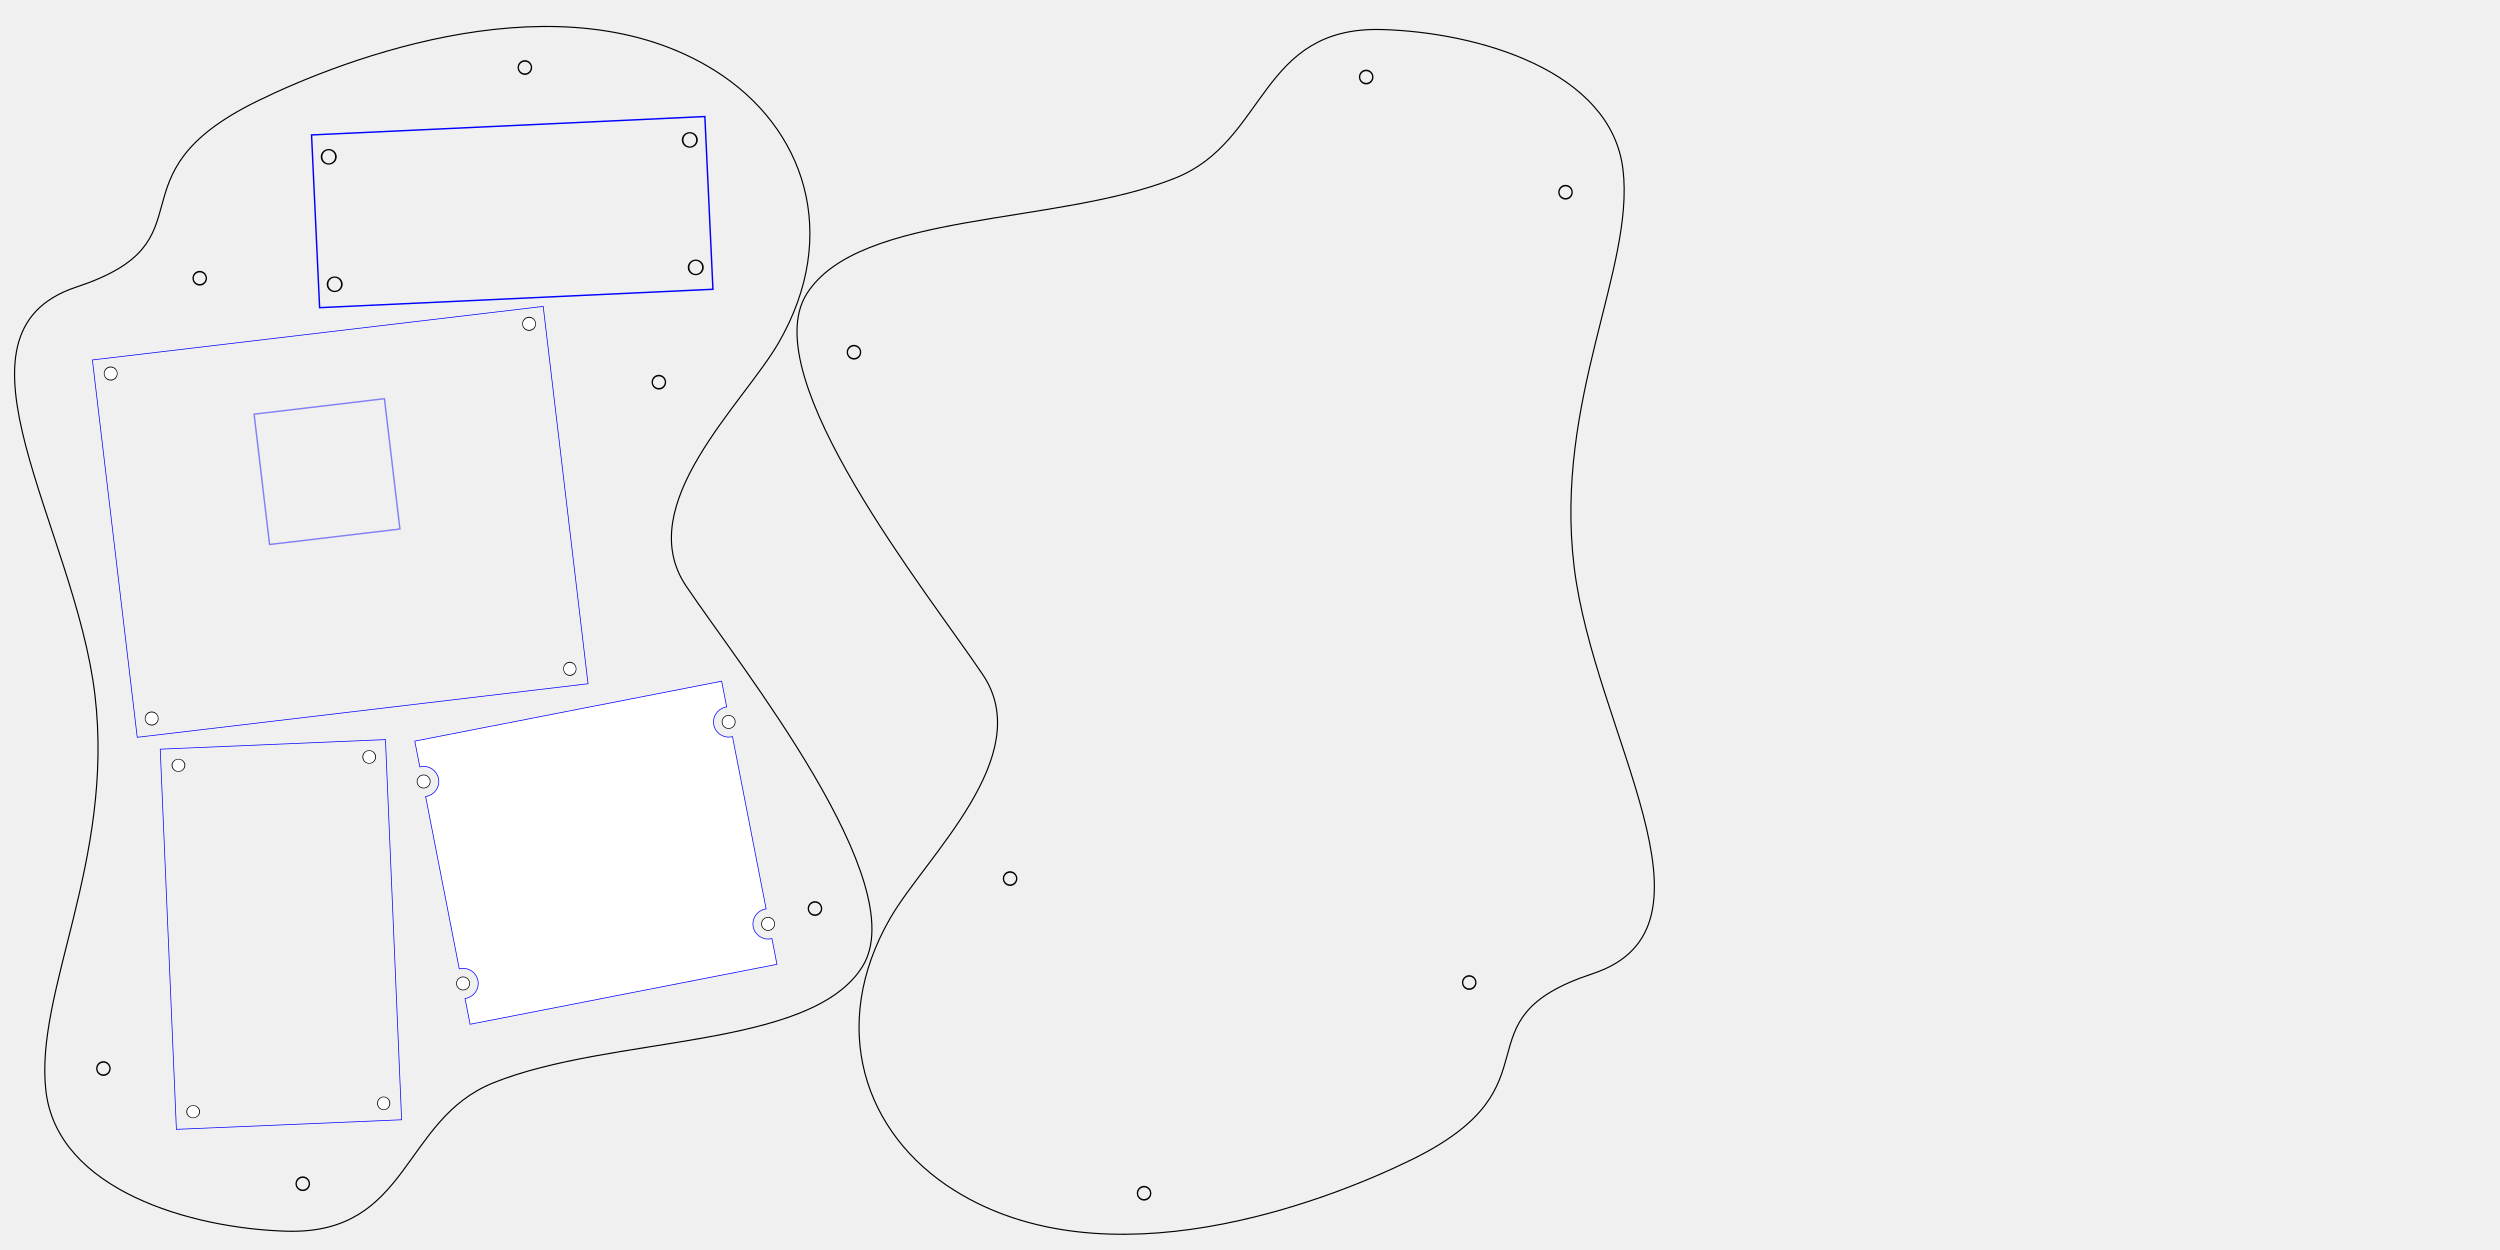
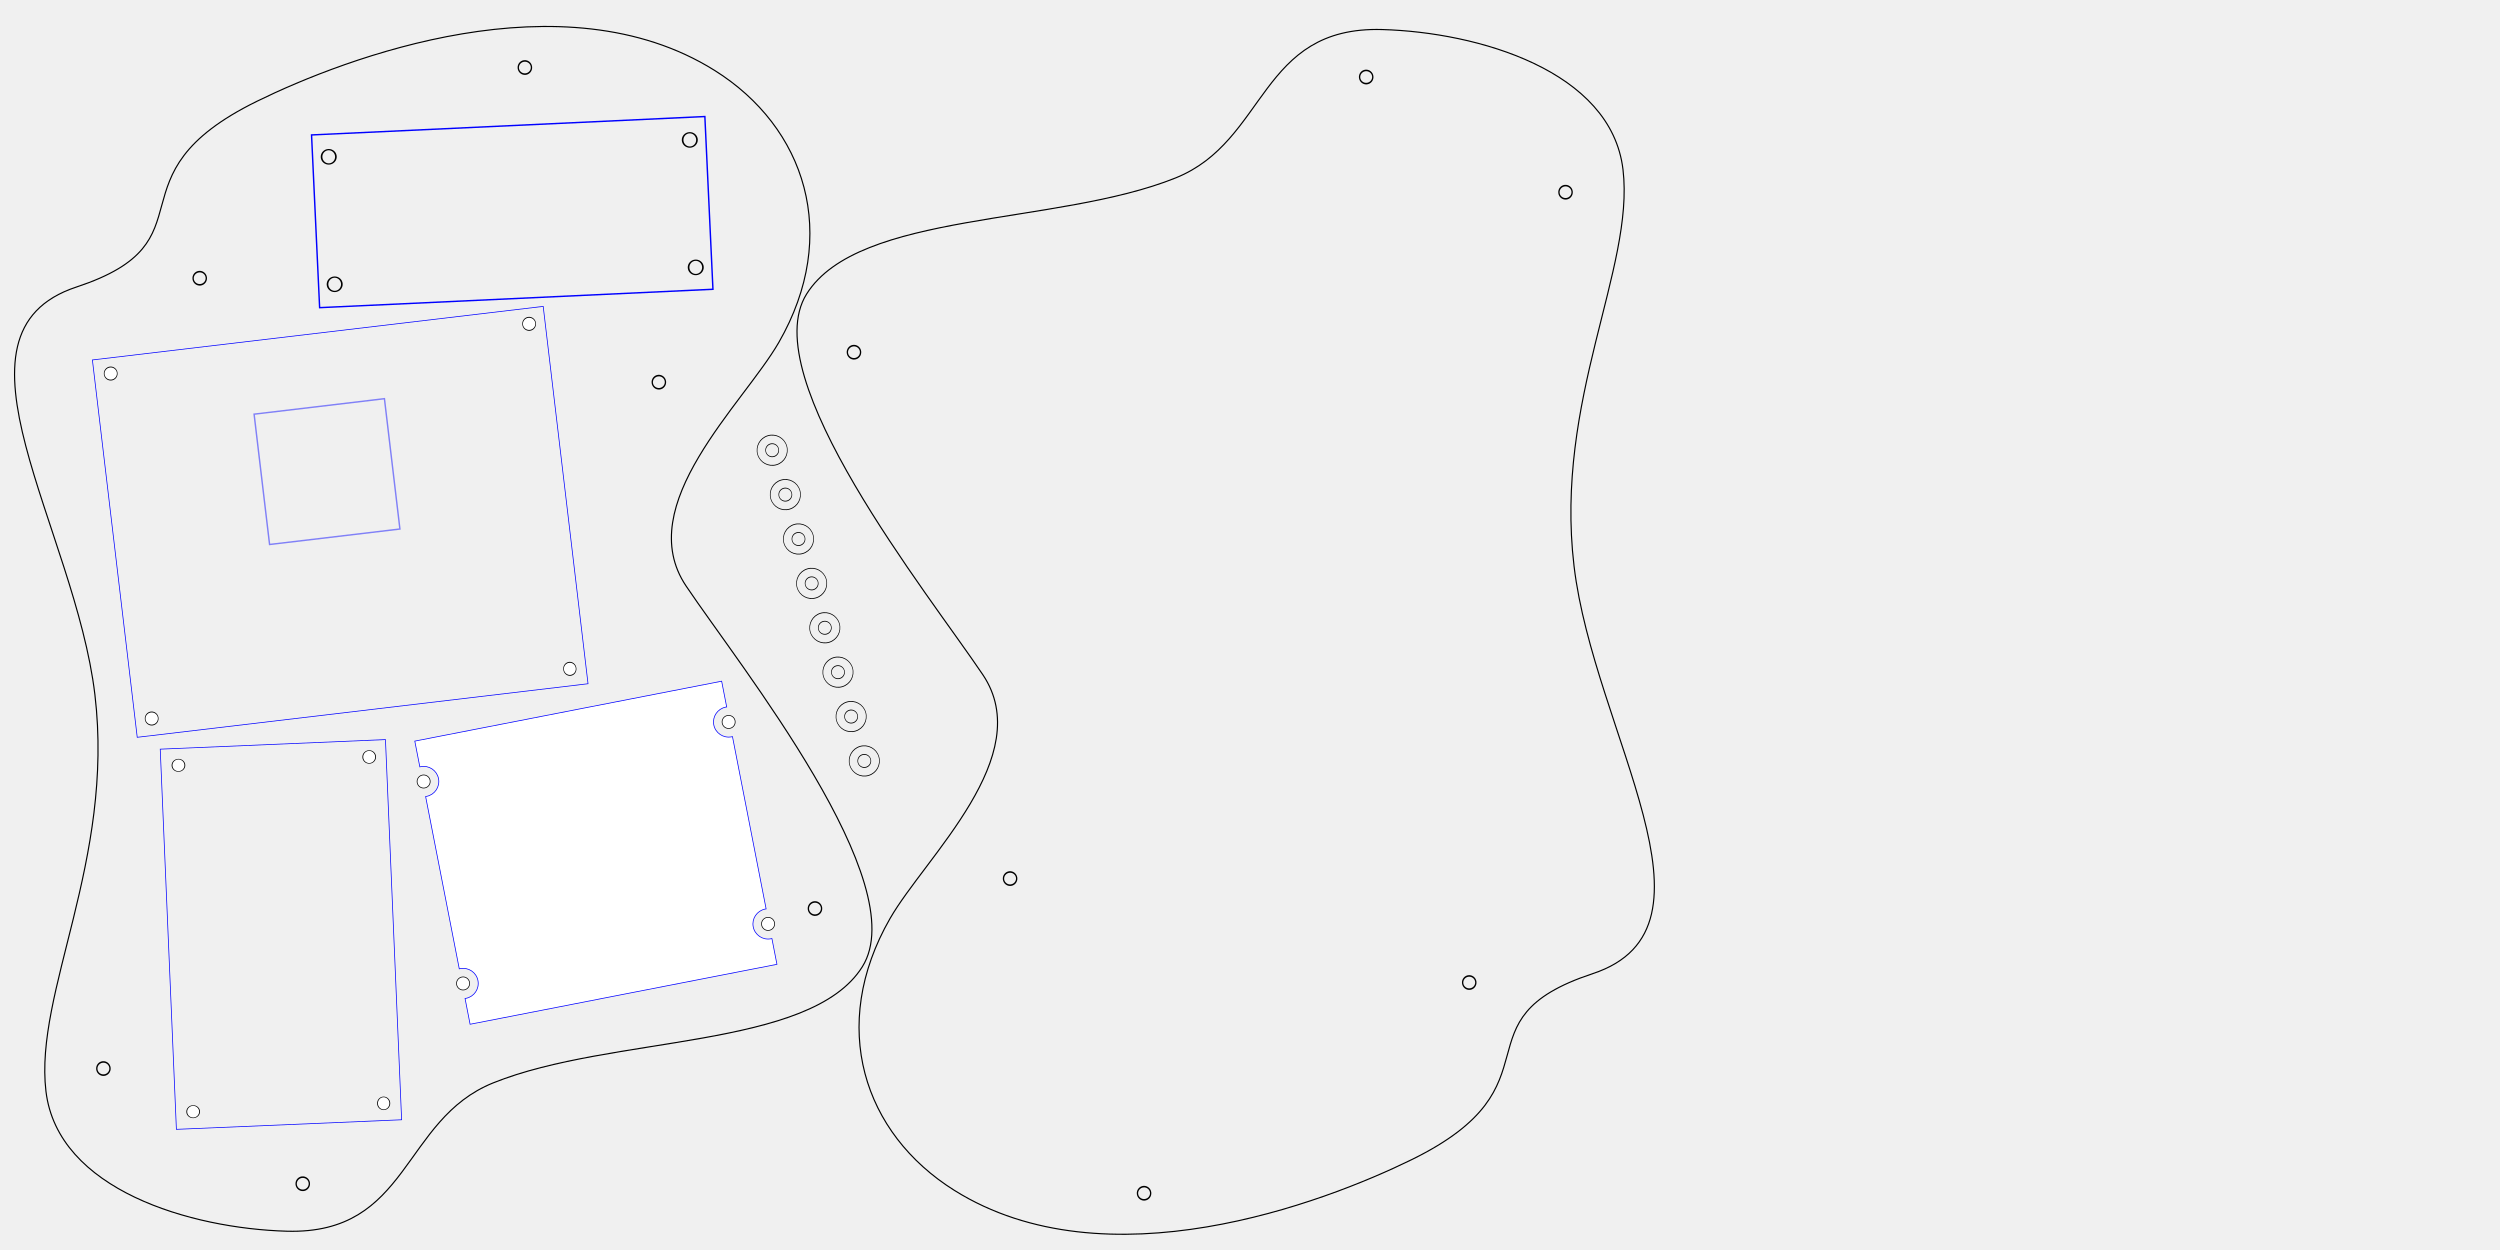
<svg xmlns="http://www.w3.org/2000/svg" width="2160" height="1080" id="svg2" version="1.0">
  <defs id="defs4">
    </defs>
  <g id="layer1">
    <flowRoot xml:space="preserve" id="flowRoot3394" style="font-size:12px;font-style:normal;font-weight:normal;text-align:center;text-anchor:middle;fill:#000000;fill-opacity:1;stroke:none;font-family:Bitstream Vera Sans" transform="matrix(4.125074,0,0,4.125074,-470.6281,-3578.155)">
      <flowRegion id="flowRegion3396">
        <rect id="rect3398" width="385.259" height="122.268" x="136.11" y="1248.407" />
      </flowRegion>
      <flowPara id="flowPara3400" />
    </flowRoot>
    <flowRoot xml:space="preserve" id="flowRoot3089" style="font-size:40px;font-style:normal;font-weight:normal;fill:#000000;fill-opacity:1;stroke:none;font-family:Bitstream Vera Sans" transform="translate(-1.9073486e-6,281.25)">
      <flowRegion id="flowRegion3091">
        <rect id="rect3093" width="91.336" height="77.206" x="101.428" y="220.132" />
      </flowRegion>
      <flowPara id="flowPara3095">operand</flowPara>
    </flowRoot>
    <g id="g3632" transform="translate(-419.9459,126)" />
    <g transform="matrix(0.9972173,-0.07454927,0.07454927,0.9972173,-424.5781,240.8643)" id="g3282" />
    <g id="g3929" transform="matrix(0.9930179,-0.1179637,0.1179637,0.9930179,-84.81236,65.47388)">
      <path id="path3257" d="m 766.156,440.594 270.125,0 0,22.688 c -0.268,-0.017 -0.54,-0.031 -0.812,-0.031 -7.223,0 -13.094,5.84 -13.094,13.062 0,7.222 5.871,13.094 13.094,13.094 0.273,0 0.544,-0.015 0.812,-0.031 l 0,151.688 c -0.268,-0.017 -0.54,-0.031 -0.812,-0.031 -7.223,0 -13.094,5.84 -13.094,13.062 0,7.222 5.871,13.094 13.094,13.094 0.273,0 0.544,-0.015 0.812,-0.031 l 0,22.688 -270.125,0 0,-22.688 c 0.269,0.017 0.54,0.031 0.812,0.031 7.222,0 13.094,-5.872 13.094,-13.094 0,-7.222 -5.872,-13.062 -13.094,-13.062 -0.273,0 -0.544,0.015 -0.812,0.031 l 0,-151.688 c 0.269,0.017 0.54,0.031 0.812,0.031 7.222,0 13.094,-5.872 13.094,-13.094 0,-7.222 -5.872,-13.062 -13.094,-13.062 -0.273,0 -0.544,0.015 -0.812,0.031 l 0,-22.688 z" style="color:#000000;fill:#ffffff;fill-opacity:1;fill-rule:evenodd;stroke:#0000ff;stroke-width:0.625;stroke-linecap:butt;stroke-linejoin:miter;stroke-miterlimit:4;stroke-opacity:1;stroke-dasharray:none;stroke-dashoffset:0;marker:none;visibility:visible;display:inline;overflow:visible;enable-background:accumulate" transform="matrix(0.9972173,-0.07454927,0.07454927,0.9972173,-424.5781,240.8643)" />
      <path id="path3255" d="m 766.969,470.656 c 3.122,0 5.656,2.535 5.656,5.656 0,3.122 -2.535,5.656 -5.656,5.656 -3.122,0 -5.656,-2.535 -5.656,-5.656 0,-3.122 2.535,-5.656 5.656,-5.656 z" style="color:#000000;fill:#ffffff;fill-opacity:1;fill-rule:evenodd;stroke:#000000;stroke-width:0.625;stroke-linecap:butt;stroke-linejoin:miter;stroke-miterlimit:4;stroke-opacity:1;stroke-dasharray:none;stroke-dashoffset:0;marker:none;visibility:visible;display:inline;overflow:visible;enable-background:accumulate" transform="matrix(0.9972173,-0.07454927,0.07454927,0.9972173,-424.5781,240.8643)" />
      <path id="path3253" d="m 1035.469,470.656 c 3.121,0 5.656,2.535 5.656,5.656 0,3.122 -2.535,5.656 -5.656,5.656 -3.122,0 -5.656,-2.535 -5.656,-5.656 0,-3.122 2.534,-5.656 5.656,-5.656 z" style="color:#000000;fill:#ffffff;fill-opacity:1;fill-rule:evenodd;stroke:#000000;stroke-width:0.625;stroke-linecap:butt;stroke-linejoin:miter;stroke-miterlimit:4;stroke-opacity:1;stroke-dasharray:none;stroke-dashoffset:0;marker:none;visibility:visible;display:inline;overflow:visible;enable-background:accumulate" transform="matrix(0.9972173,-0.07454927,0.07454927,0.9972173,-424.5781,240.8643)" />
      <path id="path3251" d="m 766.969,648.438 c 3.122,0 5.656,2.535 5.656,5.656 0,3.122 -2.535,5.656 -5.656,5.656 -3.122,0 -5.656,-2.535 -5.656,-5.656 0,-3.122 2.535,-5.656 5.656,-5.656 z" style="color:#000000;fill:#ffffff;fill-opacity:1;fill-rule:evenodd;stroke:#000000;stroke-width:0.625;stroke-linecap:butt;stroke-linejoin:miter;stroke-miterlimit:4;stroke-opacity:1;stroke-dasharray:none;stroke-dashoffset:0;marker:none;visibility:visible;display:inline;overflow:visible;enable-background:accumulate" transform="matrix(0.9972173,-0.07454927,0.07454927,0.9972173,-424.5781,240.8643)" />
      <path id="rect3232" d="m 1035.469,648.438 c 3.121,0 5.656,2.535 5.656,5.656 0,3.122 -2.535,5.656 -5.656,5.656 -3.122,0 -5.656,-2.535 -5.656,-5.656 0,-3.122 2.535,-5.656 5.656,-5.656 z" style="color:#000000;fill:#ffffff;fill-opacity:1;fill-rule:evenodd;stroke:#000000;stroke-width:0.625;stroke-linecap:butt;stroke-linejoin:miter;stroke-miterlimit:4;stroke-opacity:1;stroke-dasharray:none;stroke-dashoffset:0;marker:none;visibility:visible;display:inline;overflow:visible;enable-background:accumulate" transform="matrix(0.9972173,-0.07454927,0.07454927,0.9972173,-424.5781,240.8643)" />
      <g transform="matrix(0.9974448,0.07144149,-0.07144149,0.9974448,-142.0974,-8.591953)" id="g3888">
        <rect style="color:#000000;fill:none;stroke:#0000ff;stroke-width:1.25;stroke-linecap:butt;stroke-linejoin:miter;stroke-miterlimit:4;stroke-opacity:1;stroke-dasharray:none;stroke-dashoffset:0;marker:none;visibility:visible;display:inline;overflow:visible;enable-background:accumulate" id="rect2976" width="340.2" height="149.4" x="493.561" y="66.009" />
        <path style="color:#000000;fill:none;stroke:#000000;stroke-width:9.387;stroke-miterlimit:4;stroke-dasharray:none;marker:none;visibility:visible;display:inline;overflow:visible;enable-background:accumulate" id="path2984" d="m 265.872,264.706 c 0,29.289 -18.362,53.033 -41.012,53.033 -22.65,0 -41.012,-23.744 -41.012,-53.033 0,-29.289 18.362,-53.033 41.012,-53.033 22.65,0 41.012,23.744 41.012,53.033 z" transform="matrix(0.1514184,0,0,0.1170969,473.4626,54.58764)" />
        <path transform="matrix(0.1514184,0,0,0.1170969,785.7626,54.58764)" d="m 265.872,264.706 c 0,29.289 -18.362,53.033 -41.012,53.033 -22.65,0 -41.012,-23.744 -41.012,-53.033 0,-29.289 18.362,-53.033 41.012,-53.033 22.65,0 41.012,23.744 41.012,53.033 z" id="path3758" style="color:#000000;fill:none;stroke:#000000;stroke-width:9.387;stroke-miterlimit:4;stroke-dasharray:none;marker:none;visibility:visible;display:inline;overflow:visible;enable-background:accumulate" />
        <path transform="matrix(0.1514184,0,0,0.1170969,473.4626,164.8376)" d="m 265.872,264.706 c 0,29.289 -18.362,53.033 -41.012,53.033 -22.65,0 -41.012,-23.744 -41.012,-53.033 0,-29.289 18.362,-53.033 41.012,-53.033 22.65,0 41.012,23.744 41.012,53.033 z" id="path3760" style="color:#000000;fill:none;stroke:#000000;stroke-width:9.387;stroke-miterlimit:4;stroke-dasharray:none;marker:none;visibility:visible;display:inline;overflow:visible;enable-background:accumulate" />
        <path style="color:#000000;fill:none;stroke:#000000;stroke-width:9.387;stroke-miterlimit:4;stroke-dasharray:none;marker:none;visibility:visible;display:inline;overflow:visible;enable-background:accumulate" id="path3762" d="m 265.872,264.706 c 0,29.289 -18.362,53.033 -41.012,53.033 -22.65,0 -41.012,-23.744 -41.012,-53.033 0,-29.289 18.362,-53.033 41.012,-53.033 22.65,0 41.012,23.744 41.012,53.033 z" transform="matrix(0.1514184,0,0,0.1170969,785.7626,164.8376)" />
      </g>
      <g style="stroke:#000000" id="g3010" transform="translate(-941.2122,-251.1463)">
        <g style="stroke-width:1" transform="matrix(0.9971308,0.07569792,-0.07569792,0.9971308,623.2418,417.7249)" id="g3903">
          <rect style="fill:none;stroke:#0000ff;stroke-width:0.625;stroke-linecap:butt;stroke-linejoin:miter;stroke-miterlimit:4;stroke-opacity:1;stroke-dasharray:none" id="rect2615" width="328.775" height="194.765" x="-729.36" y="502.805" transform="matrix(0,-1,1,0,0,0)" />
          <path style="fill:#ffffff;fill-opacity:1;fill-rule:evenodd;stroke:#000000;stroke-width:2.245;stroke-linecap:butt;stroke-linejoin:miter;stroke-miterlimit:4;stroke-opacity:1;stroke-dasharray:none" id="path2621" d="m 151.875,-39.375 c 0,9.32 -10.074,16.875 -22.5,16.875 -12.426,0 -22.5,-7.555 -22.5,-16.875 0,-9.32 10.074,-16.875 22.5,-16.875 12.426,0 22.5,7.555 22.5,16.875 z" transform="matrix(0,-0.2461111,0.3148148,0,695.0682,746.3477)" />
          <path transform="matrix(0,-0.2361111,0.3281482,0,530.8482,745.2789)" d="m 151.875,-39.375 c 0,9.32 -10.074,16.875 -22.5,16.875 -12.426,0 -22.5,-7.555 -22.5,-16.875 0,-9.32 10.074,-16.875 22.5,-16.875 12.426,0 22.5,7.555 22.5,16.875 z" id="path2395" style="fill:#ffffff;fill-opacity:1;fill-rule:evenodd;stroke:#000000;stroke-width:2.245;stroke-linecap:butt;stroke-linejoin:miter;stroke-miterlimit:4;stroke-opacity:1;stroke-dasharray:none" />
          <path transform="matrix(0,-0.2461111,0.3281482,0,695.8182,446.8277)" d="m 151.875,-39.375 c 0,9.32 -10.074,16.875 -22.5,16.875 -12.426,0 -22.5,-7.555 -22.5,-16.875 0,-9.32 10.074,-16.875 22.5,-16.875 12.426,0 22.5,7.555 22.5,16.875 z" id="path2397" style="fill:#ffffff;fill-opacity:1;fill-rule:evenodd;stroke:#000000;stroke-width:2.199;stroke-linecap:butt;stroke-linejoin:miter;stroke-miterlimit:4;stroke-opacity:1;stroke-dasharray:none" />
          <path style="fill:#ffffff;fill-opacity:1;fill-rule:evenodd;stroke:#000000;stroke-width:2.245;stroke-linecap:butt;stroke-linejoin:miter;stroke-miterlimit:4;stroke-opacity:1;stroke-dasharray:none" id="path2399" d="m 151.875,-39.375 c 0,9.32 -10.074,16.875 -22.5,16.875 -12.426,0 -22.5,-7.555 -22.5,-16.875 0,-9.32 10.074,-16.875 22.5,-16.875 12.426,0 22.5,7.555 22.5,16.875 z" transform="matrix(0,-0.2361111,0.3281482,0,530.8482,445.7589)" />
        </g>
        <path id="path3910" d="m 1069.417,450.197 c 124.769,-25.318 35.178,-92.254 173.992,-141.025 80.838,-28.402 275.179,-76.71 395.603,20.146 72.157,58.035 91.575,153.846 27.473,239.926 -36.755,49.357 -142.857,124.542 -104.395,199.633 38.461,75.091 165.501,278.648 112.388,344.582 -53.113,65.934 -221.781,33.083 -328.504,62.011 -82.374,22.327 -86.996,121.794 -192.307,106.227 -81.752,-12.085 -192.307,-58.608 -192.307,-144.688 0,-86.08 82.417,-190.476 82.417,-335.164 0,-144.688 -99.128,-326.329 25.641,-351.647 z" style="fill:none;stroke:#000000;stroke-width:1px;stroke-linecap:butt;stroke-linejoin:miter;stroke-opacity:1" />
        <path transform="matrix(0.4457716,0,0,0.5200668,1251.255,432.6442)" d="m -155.677,43.374 c 0,6.069 -5.74,10.989 -12.82,10.989 -7.081,0 -12.82,-4.92 -12.82,-10.989 0,-6.069 5.74,-10.989 12.82,-10.989 7.081,0 12.82,4.92 12.82,10.989 z" id="path3912" style="color:#000000;fill:none;stroke:#000000;stroke-width:2.596;stroke-linecap:butt;stroke-linejoin:miter;stroke-miterlimit:4;stroke-opacity:1;stroke-dasharray:none;stroke-dashoffset:0;marker:none;visibility:visible;display:inline;overflow:visible;enable-background:accumulate" />
        <path style="color:#000000;fill:none;stroke:#000000;stroke-width:2.596;stroke-linecap:butt;stroke-linejoin:miter;stroke-miterlimit:4;stroke-opacity:1;stroke-dasharray:none;stroke-dashoffset:0;marker:none;visibility:visible;display:inline;overflow:visible;enable-background:accumulate" id="path3914" d="m -155.677,43.374 c 0,6.069 -5.74,10.989 -12.82,10.989 -7.081,0 -12.82,-4.92 -12.82,-10.989 0,-6.069 5.74,-10.989 12.82,-10.989 7.081,0 12.82,4.92 12.82,10.989 z" transform="matrix(0.4457716,0,0,0.5200668,1551.71,285.007)" />
        <path transform="matrix(0.4457716,0,0,0.5200668,1634.594,568.6258)" d="m -155.677,43.374 c 0,6.069 -5.74,10.989 -12.82,10.989 -7.081,0 -12.82,-4.92 -12.82,-10.989 0,-6.069 5.74,-10.989 12.82,-10.989 7.081,0 12.82,4.92 12.82,10.989 z" id="path3916" style="color:#000000;fill:none;stroke:#000000;stroke-width:2.596;stroke-linecap:butt;stroke-linejoin:miter;stroke-miterlimit:4;stroke-opacity:1;stroke-dasharray:none;stroke-dashoffset:0;marker:none;visibility:visible;display:inline;overflow:visible;enable-background:accumulate" />
        <path style="color:#000000;fill:none;stroke:#000000;stroke-width:2.596;stroke-linecap:butt;stroke-linejoin:miter;stroke-miterlimit:4;stroke-opacity:1;stroke-dasharray:none;stroke-dashoffset:0;marker:none;visibility:visible;display:inline;overflow:visible;enable-background:accumulate" id="path3918" d="m -155.677,43.374 c 0,6.069 -5.74,10.989 -12.82,10.989 -7.081,0 -12.82,-4.92 -12.82,-10.989 0,-6.069 5.74,-10.989 12.82,-10.989 7.081,0 12.82,4.92 12.82,10.989 z" transform="matrix(0.4457716,0,0,0.5200668,1247.37,1220.042)" />
        <path transform="matrix(0.4457716,0,0,0.5200668,1088.078,1100.897)" d="m -155.677,43.374 c 0,6.069 -5.74,10.989 -12.82,10.989 -7.081,0 -12.82,-4.92 -12.82,-10.989 0,-6.069 5.74,-10.989 12.82,-10.989 7.081,0 12.82,4.92 12.82,10.989 z" id="path3920" style="color:#000000;fill:none;stroke:#000000;stroke-width:2.596;stroke-linecap:butt;stroke-linejoin:miter;stroke-miterlimit:4;stroke-opacity:1;stroke-dasharray:none;stroke-dashoffset:0;marker:none;visibility:visible;display:inline;overflow:visible;enable-background:accumulate" />
        <path transform="matrix(0.4457716,0,0,0.5200668,1714.888,1036.143)" d="m -155.677,43.374 c 0,6.069 -5.74,10.989 -12.82,10.989 -7.081,0 -12.82,-4.92 -12.82,-10.989 0,-6.069 5.74,-10.989 12.82,-10.989 7.081,0 12.82,4.92 12.82,10.989 z" id="path3922" style="color:#000000;fill:none;stroke:#000000;stroke-width:2.596;stroke-linecap:butt;stroke-linejoin:miter;stroke-miterlimit:4;stroke-opacity:1;stroke-dasharray:none;stroke-dashoffset:0;marker:none;visibility:visible;display:inline;overflow:visible;enable-background:accumulate" />
      </g>
      <g transform="translate(407.1593,603.575)" id="g3880">
        <g transform="translate(33.51952,-224.2211)" id="g3895">
          <rect y="-116.129" x="-306.141" height="328.325" width="392.225" id="rect3484-7" style="fill:none;stroke:#0000ff;stroke-width:0.625;stroke-linecap:butt;stroke-linejoin:miter;stroke-miterlimit:4;stroke-opacity:1;stroke-dasharray:none" />
          <path transform="matrix(0.2511368,0,0,0.334849,-324.3123,210.7461)" d="m 151.875,-39.375 c 0,9.32 -10.074,16.875 -22.5,16.875 -12.426,0 -22.5,-7.555 -22.5,-16.875 0,-9.32 10.074,-16.875 22.5,-16.875 12.426,0 22.5,7.555 22.5,16.875 z" id="path3486" style="fill:#ffffff;fill-opacity:1;fill-rule:evenodd;stroke:#000000;stroke-width:2.306;stroke-linecap:butt;stroke-linejoin:miter;stroke-miterlimit:4;stroke-opacity:1;stroke-dasharray:none" />
          <path style="fill:#ffffff;fill-opacity:1;fill-rule:evenodd;stroke:#000000;stroke-width:2.306;stroke-linecap:butt;stroke-linejoin:miter;stroke-miterlimit:4;stroke-opacity:1;stroke-dasharray:none" id="path3488" d="m 151.875,-39.375 c 0,9.32 -10.074,16.875 -22.5,16.875 -12.426,0 -22.5,-7.555 -22.5,-16.875 0,-9.32 10.074,-16.875 22.5,-16.875 12.426,0 22.5,7.555 22.5,16.875 z" transform="matrix(0.2410965,0,0,0.335238,40.80422,210.7614)" />
          <path style="fill:#ffffff;fill-opacity:1;fill-rule:evenodd;stroke:#000000;stroke-width:2.306;stroke-linecap:butt;stroke-linejoin:miter;stroke-miterlimit:4;stroke-opacity:1;stroke-dasharray:none" id="path3490" d="m 151.875,-39.375 c 0,9.32 -10.074,16.875 -22.5,16.875 -12.426,0 -22.5,-7.555 -22.5,-16.875 0,-9.32 10.074,-16.875 22.5,-16.875 12.426,0 22.5,7.555 22.5,16.875 z" transform="matrix(0.2511368,0,0,0.334849,-324.3123,-89.40388)" />
          <path transform="matrix(0.2511368,0,0,0.334849,39.73772,-89.40388)" d="m 151.875,-39.375 c 0,9.32 -10.074,16.875 -22.5,16.875 -12.426,0 -22.5,-7.555 -22.5,-16.875 0,-9.32 10.074,-16.875 22.5,-16.875 12.426,0 22.5,7.555 22.5,16.875 z" id="path3492-4" style="fill:#ffffff;fill-opacity:1;fill-rule:evenodd;stroke:#000000;stroke-width:2.306;stroke-linecap:butt;stroke-linejoin:miter;stroke-miterlimit:4;stroke-opacity:1;stroke-dasharray:none" />
          <rect y="-53.129" x="-172.941" height="113.4" width="113.4" id="rect3878" style="opacity:0.468;color:#000000;fill:none;stroke:#0000ff;stroke-width:1.25;stroke-linecap:butt;stroke-linejoin:miter;stroke-miterlimit:4;stroke-opacity:1;stroke-dasharray:none;stroke-dashoffset:0;marker:none;visibility:visible;display:inline;overflow:visible;enable-background:accumulate" />
        </g>
      </g>
    </g>
    <g transform="matrix(-0.9930179,0.1179637,-0.1179637,-0.9930179,1526.778,1023.823)" id="g4100">
      <g id="g4112" transform="matrix(0.9974448,0.07144149,-0.07144149,0.9974448,-142.0974,-8.591953)" />
      <path id="path4138" d="m 128.205,199.051 c 124.769,-25.318 35.178,-92.254 173.992,-141.025 80.838,-28.402 275.179,-76.71 395.603,20.146 72.157,58.035 91.575,153.846 27.473,239.926 -36.755,49.357 -142.857,124.542 -104.395,199.633 38.461,75.091 165.501,278.648 112.388,344.582 -53.113,65.934 -221.781,33.083 -328.504,62.011 -82.374,22.327 -86.996,121.794 -192.307,106.227 -81.752,-12.085 -192.307,-58.608 -192.307,-144.688 0,-86.08 82.417,-190.476 82.417,-335.164 0,-144.688 -99.128,-326.329 25.641,-351.647 z" style="fill:none;stroke:#000000;stroke-width:1px;stroke-linecap:butt;stroke-linejoin:miter;stroke-opacity:1" />
      <path transform="matrix(0.4457716,0,0,0.5200668,310.0433,181.4979)" d="m -155.677,43.374 a 12.82,10.989 0 1 1 -25.641,0 12.82,10.989 0 1 1 25.641,0 z" id="path4140" style="color:#000000;fill:none;stroke:#000000;stroke-width:2.596;stroke-linecap:butt;stroke-linejoin:miter;stroke-miterlimit:4;stroke-opacity:1;stroke-dasharray:none;stroke-dashoffset:0;marker:none;visibility:visible;display:inline;overflow:visible;enable-background:accumulate" />
      <path style="color:#000000;fill:none;stroke:#000000;stroke-width:2.596;stroke-linecap:butt;stroke-linejoin:miter;stroke-miterlimit:4;stroke-opacity:1;stroke-dasharray:none;stroke-dashoffset:0;marker:none;visibility:visible;display:inline;overflow:visible;enable-background:accumulate" id="path4142" d="m -155.677,43.374 a 12.82,10.989 0 1 1 -25.641,0 12.82,10.989 0 1 1 25.641,0 z" transform="matrix(0.4457716,0,0,0.5200668,610.4979,33.86076)" />
      <path transform="matrix(0.4457716,0,0,0.5200668,693.3819,317.4795)" d="m -155.677,43.374 a 12.82,10.989 0 1 1 -25.641,0 12.82,10.989 0 1 1 25.641,0 z" id="path4144" style="color:#000000;fill:none;stroke:#000000;stroke-width:2.596;stroke-linecap:butt;stroke-linejoin:miter;stroke-miterlimit:4;stroke-opacity:1;stroke-dasharray:none;stroke-dashoffset:0;marker:none;visibility:visible;display:inline;overflow:visible;enable-background:accumulate" />
      <path style="color:#000000;fill:none;stroke:#000000;stroke-width:2.596;stroke-linecap:butt;stroke-linejoin:miter;stroke-miterlimit:4;stroke-opacity:1;stroke-dasharray:none;stroke-dashoffset:0;marker:none;visibility:visible;display:inline;overflow:visible;enable-background:accumulate" id="path4146" d="m -155.677,43.374 a 12.82,10.989 0 1 1 -25.641,0 12.82,10.989 0 1 1 25.641,0 z" transform="matrix(0.4457716,0,0,0.5200668,306.1581,968.8961)" />
      <path transform="matrix(0.4457716,0,0,0.5200668,146.8654,849.7503)" d="m -155.677,43.374 a 12.82,10.989 0 1 1 -25.641,0 12.82,10.989 0 1 1 25.641,0 z" id="path4148" style="color:#000000;fill:none;stroke:#000000;stroke-width:2.596;stroke-linecap:butt;stroke-linejoin:miter;stroke-miterlimit:4;stroke-opacity:1;stroke-dasharray:none;stroke-dashoffset:0;marker:none;visibility:visible;display:inline;overflow:visible;enable-background:accumulate" />
      <path transform="matrix(0.4457716,0,0,0.5200668,773.6758,784.9972)" d="m -155.677,43.374 a 12.82,10.989 0 1 1 -25.641,0 12.82,10.989 0 1 1 25.641,0 z" id="path4150" style="color:#000000;fill:none;stroke:#000000;stroke-width:2.596;stroke-linecap:butt;stroke-linejoin:miter;stroke-miterlimit:4;stroke-opacity:1;stroke-dasharray:none;stroke-dashoffset:0;marker:none;visibility:visible;display:inline;overflow:visible;enable-background:accumulate" />
    </g>
+     <g transform="matrix(0.9587509,-0.2842476,0.2842476,0.9587509,-541.2818,580.3924)" id="g4851">
+       <g id="g4853" transform="translate(133,-354)" style="fill:none">
+         <path transform="matrix(0.5812009,0,0,0.7749345,1004.807,584.5131)" d="m 151.875,-39.375 c 0,9.32 -10.074,16.875 -22.5,16.875 -12.426,0 -22.5,-7.555 -22.5,-16.875 0,-9.32 10.074,-16.875 22.5,-16.875 12.426,0 22.5,7.555 22.5,16.875 z" id="path4855" style="color:#000000;fill:none;fill-opacity:1;fill-rule:evenodd;stroke:#000000;stroke-width:0.931;stroke-linecap:butt;stroke-linejoin:miter;stroke-miterlimit:4;stroke-opacity:1;stroke-dasharray:none;stroke-dashoffset:0;marker:none;visibility:visible;display:inline;overflow:visible;enable-background:accumulate" />
+         <path style="color:#000000;fill:none;fill-opacity:1;fill-rule:evenodd;stroke:#000000;stroke-width:2.155;stroke-linecap:butt;stroke-linejoin:miter;stroke-miterlimit:4;stroke-opacity:1;stroke-dasharray:none;stroke-dashoffset:0;marker:none;visibility:visible;display:inline;overflow:visible;enable-background:accumulate" id="path4857" d="m 151.875,-39.375 c 0,9.32 -10.074,16.875 -22.5,16.875 -12.426,0 -22.5,-7.555 -22.5,-16.875 0,-9.32 10.074,-16.875 22.5,-16.875 12.426,0 22.5,7.555 22.5,16.875 z" transform="matrix(0.2512009,0,0,0.3349345,1047.501,567.188)" />
+       </g>
+       <g id="g4859" transform="translate(133,-314)">
+         <path style="color:#000000;fill:none;fill-opacity:1;fill-rule:evenodd;stroke:#000000;stroke-width:0.931;stroke-linecap:butt;stroke-linejoin:miter;stroke-miterlimit:4;stroke-opacity:1;stroke-dasharray:none;stroke-dashoffset:0;marker:none;visibility:visible;display:inline;overflow:visible;enable-background:accumulate" id="path4861" d="m 151.875,-39.375 c 0,9.32 -10.074,16.875 -22.5,16.875 -12.426,0 -22.5,-7.555 -22.5,-16.875 0,-9.32 10.074,-16.875 22.5,-16.875 12.426,0 22.5,7.555 22.5,16.875 z" transform="matrix(0.5812009,0,0,0.7749345,1004.807,584.5131)" />
+         <path transform="matrix(0.2512009,0,0,0.3349345,1047.501,567.188)" d="m 151.875,-39.375 c 0,9.32 -10.074,16.875 -22.5,16.875 -12.426,0 -22.5,-7.555 -22.5,-16.875 0,-9.32 10.074,-16.875 22.5,-16.875 12.426,0 22.5,7.555 22.5,16.875 z" id="path4863" style="color:#000000;fill:none;fill-opacity:1;fill-rule:evenodd;stroke:#000000;stroke-width:2.155;stroke-linecap:butt;stroke-linejoin:miter;stroke-miterlimit:4;stroke-opacity:1;stroke-dasharray:none;stroke-dashoffset:0;marker:none;visibility:visible;display:inline;overflow:visible;enable-background:accumulate" />
+       </g>
+       <g id="g4865" transform="translate(133,-274)" style="fill:none">
+         <path transform="matrix(0.5812009,0,0,0.7749345,1004.807,584.5131)" d="m 151.875,-39.375 c 0,9.32 -10.074,16.875 -22.5,16.875 -12.426,0 -22.5,-7.555 -22.5,-16.875 0,-9.32 10.074,-16.875 22.5,-16.875 12.426,0 22.5,7.555 22.5,16.875 z" id="path4867" style="color:#000000;fill:none;fill-opacity:1;fill-rule:evenodd;stroke:#000000;stroke-width:0.931;stroke-linecap:butt;stroke-linejoin:miter;stroke-miterlimit:4;stroke-opacity:1;stroke-dasharray:none;stroke-dashoffset:0;marker:none;visibility:visible;display:inline;overflow:visible;enable-background:accumulate" />
+         <path style="color:#000000;fill:none;fill-opacity:1;fill-rule:evenodd;stroke:#000000;stroke-width:2.155;stroke-linecap:butt;stroke-linejoin:miter;stroke-miterlimit:4;stroke-opacity:1;stroke-dasharray:none;stroke-dashoffset:0;marker:none;visibility:visible;display:inline;overflow:visible;enable-background:accumulate" id="path4869" d="m 151.875,-39.375 c 0,9.32 -10.074,16.875 -22.5,16.875 -12.426,0 -22.5,-7.555 -22.5,-16.875 0,-9.32 10.074,-16.875 22.5,-16.875 12.426,0 22.5,7.555 22.5,16.875 z" transform="matrix(0.2512009,0,0,0.3349345,1047.501,567.188)" />
+       </g>
+       <g id="g4871" transform="translate(133,-234)" style="fill:none">
+         <path style="color:#000000;fill:none;fill-opacity:1;fill-rule:evenodd;stroke:#000000;stroke-width:0.931;stroke-linecap:butt;stroke-linejoin:miter;stroke-miterlimit:4;stroke-opacity:1;stroke-dasharray:none;stroke-dashoffset:0;marker:none;visibility:visible;display:inline;overflow:visible;enable-background:accumulate" id="path4873" d="m 151.875,-39.375 c 0,9.32 -10.074,16.875 -22.5,16.875 -12.426,0 -22.5,-7.555 -22.5,-16.875 0,-9.32 10.074,-16.875 22.5,-16.875 12.426,0 22.5,7.555 22.5,16.875 z" transform="matrix(0.5812009,0,0,0.7749345,1004.807,584.5131)" />
+         <path transform="matrix(0.2512009,0,0,0.3349345,1047.501,567.188)" d="m 151.875,-39.375 c 0,9.32 -10.074,16.875 -22.5,16.875 -12.426,0 -22.5,-7.555 -22.5,-16.875 0,-9.32 10.074,-16.875 22.5,-16.875 12.426,0 22.5,7.555 22.5,16.875 z" id="path4875" style="color:#000000;fill:none;fill-opacity:1;fill-rule:evenodd;stroke:#000000;stroke-width:2.155;stroke-linecap:butt;stroke-linejoin:miter;stroke-miterlimit:4;stroke-opacity:1;stroke-dasharray:none;stroke-dashoffset:0;marker:none;visibility:visible;display:inline;overflow:visible;enable-background:accumulate" />
+       </g>
+       <g id="g4877" transform="translate(133,-194)" style="fill:none">
+         <path transform="matrix(0.5812009,0,0,0.7749345,1004.807,584.5131)" d="m 151.875,-39.375 c 0,9.32 -10.074,16.875 -22.5,16.875 -12.426,0 -22.5,-7.555 -22.5,-16.875 0,-9.32 10.074,-16.875 22.5,-16.875 12.426,0 22.5,7.555 22.5,16.875 z" id="path4879" style="color:#000000;fill:none;fill-opacity:1;fill-rule:evenodd;stroke:#000000;stroke-width:0.931;stroke-linecap:butt;stroke-linejoin:miter;stroke-miterlimit:4;stroke-opacity:1;stroke-dasharray:none;stroke-dashoffset:0;marker:none;visibility:visible;display:inline;overflow:visible;enable-background:accumulate" />
+         <path style="color:#000000;fill:none;fill-opacity:1;fill-rule:evenodd;stroke:#000000;stroke-width:2.155;stroke-linecap:butt;stroke-linejoin:miter;stroke-miterlimit:4;stroke-opacity:1;stroke-dasharray:none;stroke-dashoffset:0;marker:none;visibility:visible;display:inline;overflow:visible;enable-background:accumulate" id="path4881" d="m 151.875,-39.375 c 0,9.32 -10.074,16.875 -22.5,16.875 -12.426,0 -22.5,-7.555 -22.5,-16.875 0,-9.32 10.074,-16.875 22.5,-16.875 12.426,0 22.5,7.555 22.5,16.875 z" transform="matrix(0.2512009,0,0,0.3349345,1047.501,567.188)" />
+       </g>
+       <g id="g4883" transform="translate(133,-154)" style="fill:none">
+         <path style="color:#000000;fill:none;fill-opacity:1;fill-rule:evenodd;stroke:#000000;stroke-width:0.931;stroke-linecap:butt;stroke-linejoin:miter;stroke-miterlimit:4;stroke-opacity:1;stroke-dasharray:none;stroke-dashoffset:0;marker:none;visibility:visible;display:inline;overflow:visible;enable-background:accumulate" id="path4885" d="m 151.875,-39.375 c 0,9.32 -10.074,16.875 -22.5,16.875 -12.426,0 -22.5,-7.555 -22.5,-16.875 0,-9.32 10.074,-16.875 22.5,-16.875 12.426,0 22.5,7.555 22.5,16.875 z" transform="matrix(0.5812009,0,0,0.7749345,1004.807,584.5131)" />
+         <path transform="matrix(0.2512009,0,0,0.3349345,1047.501,567.188)" d="m 151.875,-39.375 c 0,9.32 -10.074,16.875 -22.5,16.875 -12.426,0 -22.5,-7.555 -22.5,-16.875 0,-9.32 10.074,-16.875 22.5,-16.875 12.426,0 22.5,7.555 22.5,16.875 z" id="path4887" style="color:#000000;fill:none;fill-opacity:1;fill-rule:evenodd;stroke:#000000;stroke-width:2.155;stroke-linecap:butt;stroke-linejoin:miter;stroke-miterlimit:4;stroke-opacity:1;stroke-dasharray:none;stroke-dashoffset:0;marker:none;visibility:visible;display:inline;overflow:visible;enable-background:accumulate" />
+       </g>
+       <g id="g4889" transform="translate(133,-114)" style="fill:none">
+         <path transform="matrix(0.5812009,0,0,0.7749345,1004.807,584.5131)" d="m 151.875,-39.375 c 0,9.32 -10.074,16.875 -22.5,16.875 -12.426,0 -22.5,-7.555 -22.5,-16.875 0,-9.32 10.074,-16.875 22.5,-16.875 12.426,0 22.5,7.555 22.5,16.875 z" id="path4891" style="color:#000000;fill:none;fill-opacity:1;fill-rule:evenodd;stroke:#000000;stroke-width:0.931;stroke-linecap:butt;stroke-linejoin:miter;stroke-miterlimit:4;stroke-opacity:1;stroke-dasharray:none;stroke-dashoffset:0;marker:none;visibility:visible;display:inline;overflow:visible;enable-background:accumulate" />
+         <path style="color:#000000;fill:none;fill-opacity:1;fill-rule:evenodd;stroke:#000000;stroke-width:2.155;stroke-linecap:butt;stroke-linejoin:miter;stroke-miterlimit:4;stroke-opacity:1;stroke-dasharray:none;stroke-dashoffset:0;marker:none;visibility:visible;display:inline;overflow:visible;enable-background:accumulate" id="path4893" d="m 151.875,-39.375 c 0,9.32 -10.074,16.875 -22.5,16.875 -12.426,0 -22.5,-7.555 -22.5,-16.875 0,-9.32 10.074,-16.875 22.5,-16.875 12.426,0 22.5,7.555 22.5,16.875 z" transform="matrix(0.2512009,0,0,0.3349345,1047.501,567.188)" />
+       </g>
+       <g id="g4895" transform="translate(133,-394)" style="fill:none">
+         <path style="color:#000000;fill:none;fill-opacity:1;fill-rule:evenodd;stroke:#000000;stroke-width:0.931;stroke-linecap:butt;stroke-linejoin:miter;stroke-miterlimit:4;stroke-opacity:1;stroke-dasharray:none;stroke-dashoffset:0;marker:none;visibility:visible;display:inline;overflow:visible;enable-background:accumulate" id="path4897" d="m 151.875,-39.375 c 0,9.32 -10.074,16.875 -22.5,16.875 -12.426,0 -22.5,-7.555 -22.5,-16.875 0,-9.32 10.074,-16.875 22.5,-16.875 12.426,0 22.5,7.555 22.5,16.875 z" transform="matrix(0.5812009,0,0,0.7749345,1004.807,584.5131)" />
+         <path transform="matrix(0.2512009,0,0,0.3349345,1047.501,567.188)" d="m 151.875,-39.375 c 0,9.32 -10.074,16.875 -22.5,16.875 -12.426,0 -22.5,-7.555 -22.5,-16.875 0,-9.32 10.074,-16.875 22.5,-16.875 12.426,0 22.5,7.555 22.5,16.875 z" id="path4899" style="color:#000000;fill:none;fill-opacity:1;fill-rule:evenodd;stroke:#000000;stroke-width:2.155;stroke-linecap:butt;stroke-linejoin:miter;stroke-miterlimit:4;stroke-opacity:1;stroke-dasharray:none;stroke-dashoffset:0;marker:none;visibility:visible;display:inline;overflow:visible;enable-background:accumulate" />
+       </g>
+     </g>
  </g>
</svg>
